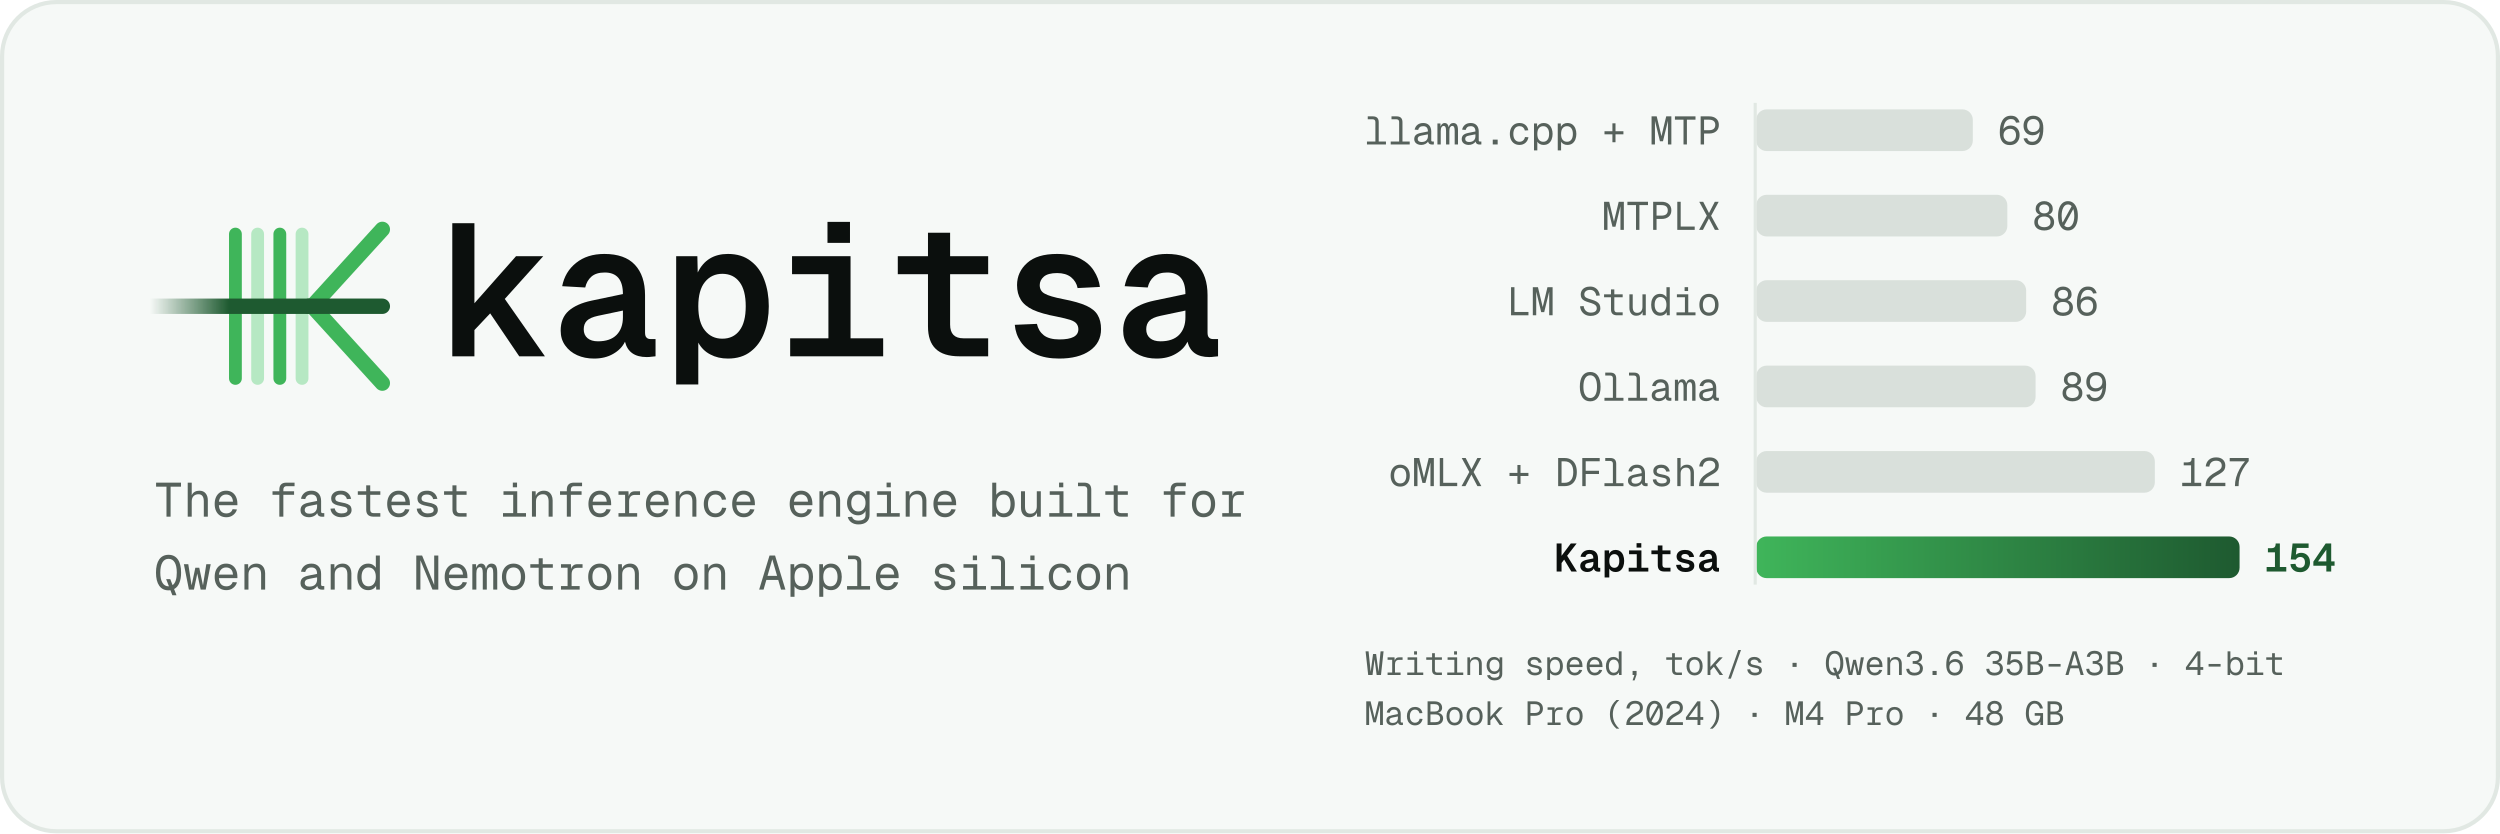
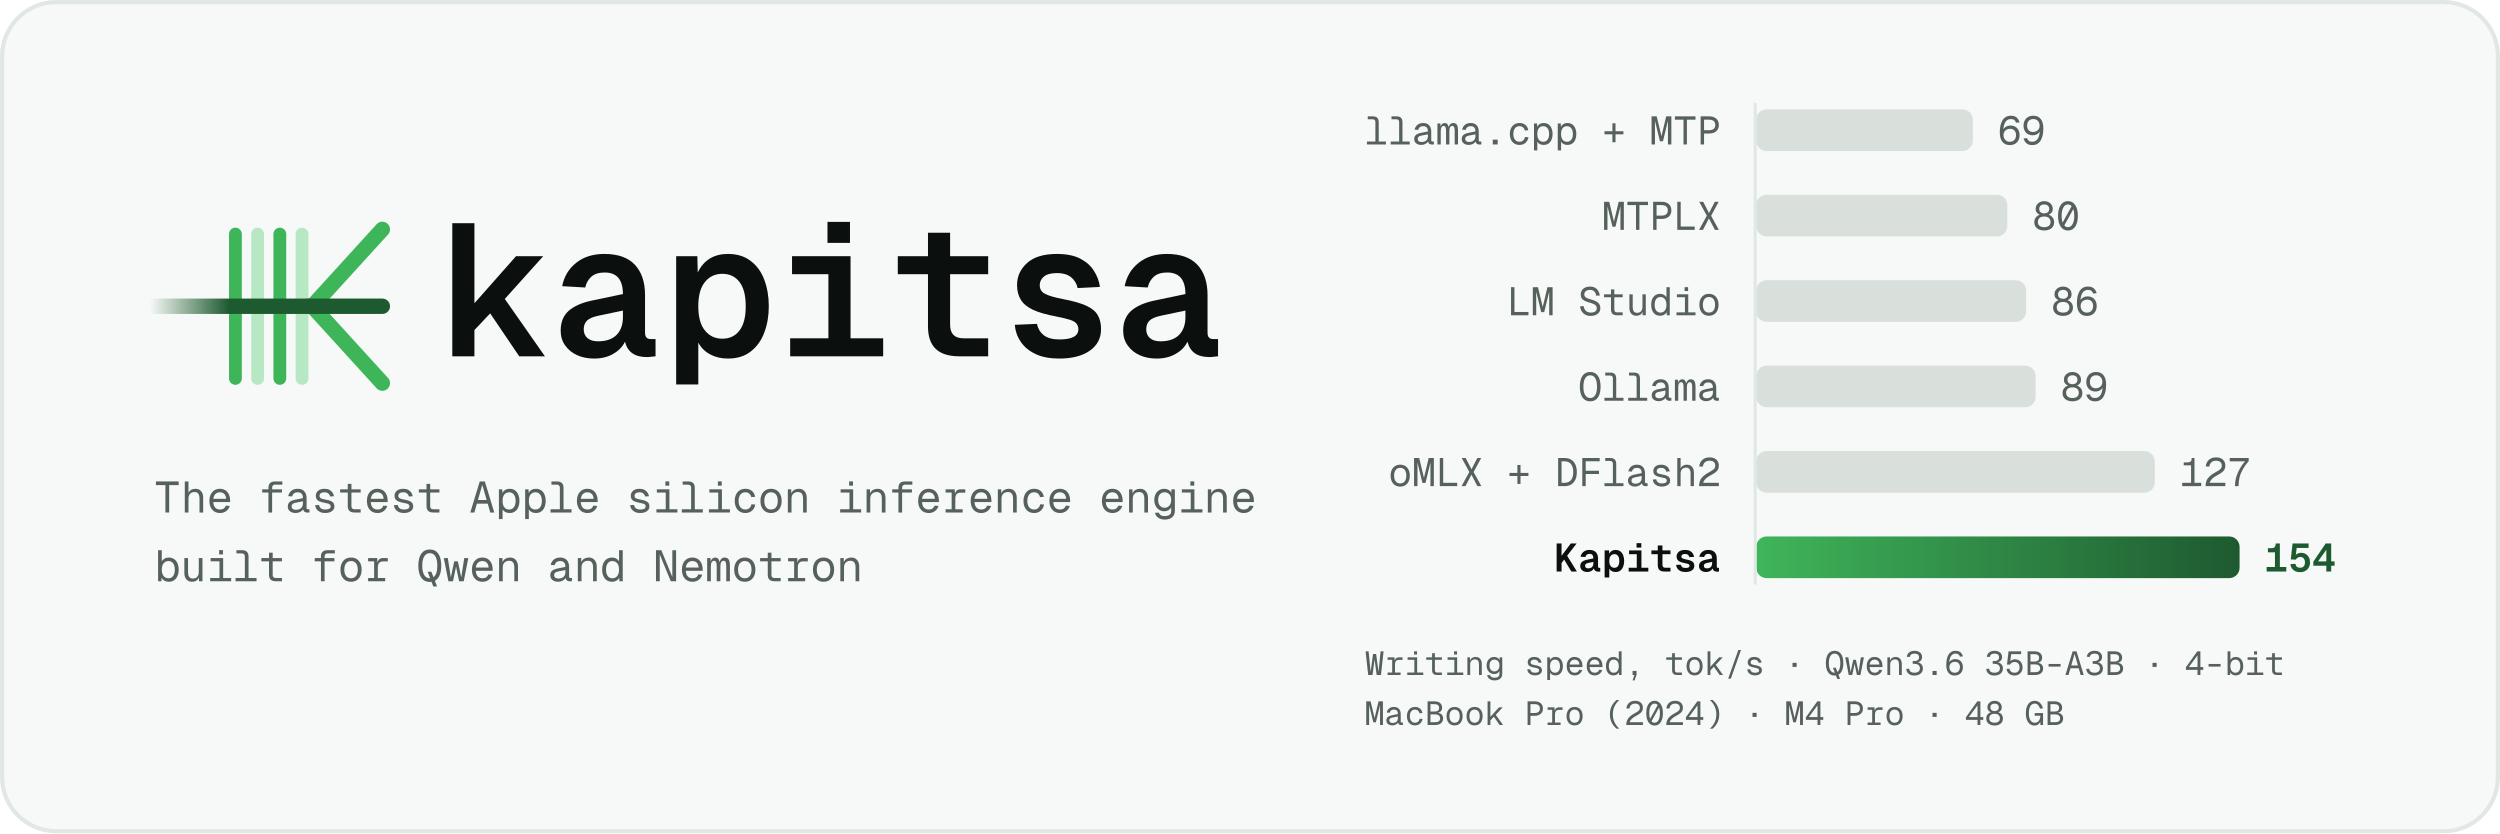
<svg xmlns="http://www.w3.org/2000/svg" width="1200" height="400" viewBox="0 0 1200 400" role="img" aria-labelledby="t d">
  <defs>
    <linearGradient id="hwin" x1="0" x2="46.25" y1="0" y2="0" gradientUnits="userSpaceOnUse">
      <stop offset="0" stop-color="#1E5A30" stop-opacity="0" />
      <stop offset="1" stop-color="#1E5A30" />
    </linearGradient>
    <linearGradient id="hwk" x1="0" x2="1" y1="0" y2="0">
      <stop offset="0" stop-color="#3FB55A" />
      <stop offset="1" stop-color="#1E5A30" />
    </linearGradient>
    <path id="gs0" d="m70 0v710h118v-427l222 251h145l-205-228 214-306h-137l-155 229-84-89v-140z" />
    <path id="gs1" d="m226-12q-50 0-90 18-40 18-64 52-24 33-24 79 0 67 42 105 43 38 123 55l167 35q0 115-97 115-46 0-71-22-25-22-33-58l-123 7q15 77 74 124 59 48 151 48 109 0 163-58 54-58 54-162v-199q0-20 8-27 7-8 22-8h26v-92q-6-1-20-2-13-2-27-2-96 0-116 82-19-40-63-65-43-25-102-25zm21 92q65 0 99 34 34 35 34 94v36l-133-28q-42-9-59-26-17-17-17-46 0-30 20-47 20-17 56-17z" />
    <path id="gs2" d="m64-150v684h113l2-87q48 99 161 99 74 0 122-38 49-37 72-100 24-64 24-141 0-77-24-140-23-63-72-101-48-38-122-38-53 0-94 22-41 21-64 63v-223zm246 244q59 0 92 44 33 43 33 129 0 86-33 129-33 44-92 44-57 0-92-43-36-43-36-130 0-87 36-130 35-43 92-43z" />
    <path id="gs3" d="m72 0v96h204v342h-194v96h312v-438h174v-96zm199 605v112h120v-112z" />
    <path id="gs4" d="m375 0q-86 0-127 40-41 39-41 120v278h-161v96h161v125h118v-125h203v-96h-203v-269q0-73 71-73h132v-96z" />
    <path id="gs5" d="m307-12q-75 0-126 24-51 24-79 65-28 41-32 91l118 5q8-38 37-61 29-22 83-22 101 0 101 54 0 17-9 29-8 12-33 21-25 8-74 18-80 15-126 36-46 22-65 54-20 32-20 78 0 70 54 118 53 48 159 48 76 0 124-25 48-25 73-65 26-40 32-86l-119-6q-7 35-35 58-28 22-74 22-49 0-71-19-22-19-22-45 0-32 27-46 26-15 98-29 79-15 123-35 44-20 61-50 18-30 18-75 0-73-60-115-60-42-163-42z" />
    <path id="gr6" d="m257 0v626h-217v84h520v-84h-217v-626z" />
    <path id="gr7" d="m100 0v710h84v-263q21 49 63 72 42 23 96 23 86 0 131-56 46-56 46-145v-341h-84v317q0 151-111 151-64 0-103-39-38-39-38-113v-316z" />
    <path id="gr8" d="m306-12q-75 0-130 34-54 34-84 96-29 63-29 147 0 84 29 146 30 62 84 97 53 34 126 34 69 0 122-32 53-33 83-95 30-62 30-151v-25h-386q5-85 45-128 41-43 110-43 52 0 86 24 33 25 46 65l90-7q-21-71-80-116-58-46-142-46zm-155 325h294q-6 77-45 113-39 36-98 36-61 0-100-38-40-37-51-111z" />
    <path id="gr9" d="m212 0v456h-142v74h142v34q0 71 36 108 37 38 112 38h170v-74h-170q-31 0-48-20-16-19-16-52v-34h224v-74h-224v-456z" />
    <path id="gra" d="m230-12q-50 0-90 18-40 18-63 50-23 33-23 76 0 68 40 106 41 37 128 54l178 36q0 68-30 101-31 33-88 33-55 0-86-24-31-25-43-71l-89 7q15 75 72 122 56 46 146 46 96 0 149-58 53-57 53-158v-220q0-18 8-25 8-7 24-7h34v-74q-16-2-44-2-42 0-68 17-25 17-34 55l-1 5q-21-39-69-63-47-24-104-24zm8 74q81 0 122 41 40 41 40 107v46l-162-32q-54-10-75-30-21-21-21-54 0-37 26-58 25-20 70-20z" />
    <path id="grb" d="m310-12q-69 0-119 24-50 24-79 64-28 41-32 91l88 6q8-49 44-77 35-28 98-28 59 0 92 17 32 17 32 53 0 23-11 38-11 15-41 26-30 10-88 20-77 14-120 34-44 21-62 52-18 31-18 74 0 69 52 114 52 46 149 46 66 0 111-24 44-23 70-62 26-38 34-84l-88-6q-9 42-42 69-32 27-86 27-58 0-86-23-28-23-28-57 0-40 30-57 30-17 102-29 82-13 127-34 45-20 63-50 18-30 18-74 0-47-28-80-27-34-74-52-48-18-108-18z" />
    <path id="grc" d="m378 0q-153 0-153 146v310h-175v74h175v124h84v-124h211v-74h-211v-310q0-72 69-72h142v-74z" />
-     <path id="grd" d="m80 0v74h213v382h-203v74h287v-456h183v-74zm205 613v98h88v-98z" />
-     <path id="gre" d="m84 0v530h77l2-95q21 54 67 81 47 26 102 26 61 0 102-27 40-27 61-73 21-45 21-101v-341h-84v317q0 74-29 113-29 38-89 38-61 0-104-38-42-39-42-113v-317z" />
-     <path id="grf" d="m90 0v74h138v382h-138v74h208l6-103q25 103 127 103h109v-76h-108q-58 0-89-34-31-35-31-100v-246h168v-74z" />
-     <path id="gr10" d="m314-12q-74 0-129 34-55 34-85 96-30 63-30 147 0 84 30 146 30 62 85 97 55 34 129 34 89 0 148-48 58-47 74-136l-88-6q-12 53-48 82-35 28-86 28-73 0-114-52-42-53-42-145 0-92 42-145 41-52 114-52 51 0 88 30 38 30 50 90l88-6q-16-88-76-141-61-53-150-53z" />
-     <path id="gr11" d="m297-162q-85 0-145 42-60 42-77 112l88 6q12-37 43-58 30-22 91-22 72 0 111 29 38 29 38 87v86q-19-42-61-67-42-25-94-25-67 0-119 33-53 33-82 91-30 58-30 133 0 76 29 133 29 58 81 91 51 33 117 33 56 0 101-26 44-26 62-70v84h80v-494q0-93-62-146-61-52-171-52zm-2 270q68 0 109 48 41 47 42 129 2 82-40 129-42 48-111 48-70 0-109-48-38-47-38-129 0-82 40-129 39-48 107-48z" />
-     <path id="gr12" d="m333-12q-55 0-98 24-43 24-66 67l-3-79h-76v710h84v-254q19 33 61 60 42 26 98 26 70 0 121-34 51-34 78-96 28-62 28-147 0-85-28-147-27-62-78-96-51-34-121-34zm-5 80q67 0 106 53 38 53 38 144 0 92-38 145-39 52-104 52-73 0-114-52-42-53-42-145 0-91 41-144 41-53 113-53z" />
-     <path id="gr13" d="m263-12q-79 0-126 54-47 53-47 147v341h84v-318q0-77 28-114 27-36 84-36 62 0 98 40 36 41 36 112v316h84v-530h-80v86q-44-98-161-98z" />
-     <path id="gr14" d="m60 0v74h213v494q0 32-18 50-18 18-50 18h-125v74h129q148 0 148-148v-488h183v-74z" />
-     <path id="gr15" d="m300-12q-73 0-128 34-54 34-84 96-30 63-30 147 0 85 30 147 30 62 84 96 55 34 128 34 73 0 128-34 54-34 84-96 30-62 30-147 0-84-30-147-30-62-84-96-55-34-128-34zm0 80q73 0 114 52 40 53 40 145 0 92-40 145-41 52-114 52-73 0-114-52-40-53-40-145 0-92 40-145 41-52 114-52z" />
-     <path id="gr16" d="m300-16q-126 0-194 96-68 96-68 274 0 179 68 276 68 96 194 96 126 0 194-96 68-97 68-276 0-131-38-218-37-88-108-125l50-130h-86l-41 106q-19-3-39-3zm0 84q4 0 8 0l-58 150h86l48-125q88 63 88 261 0 140-44 214-45 74-128 74-82 0-127-74-45-74-45-214 0-139 45-212 45-74 127-74z" />
-     <path id="gr17" d="m125 0l-105 530h92l69-442 78 368h82l78-368 69 442h92l-104-530h-106l-70 334-70-334z" />
-     <path id="gr18" d="m267-12q-70 0-121 34-51 34-78 96-28 62-28 147 0 85 28 147 27 62 78 96 51 34 121 34 56 0 98-26 42-27 61-60v254h84v-710h-76l-3 79q-23-43-66-67-43-24-98-24zm5 80q72 0 113 53 41 53 41 144 0 92-41 145-41 52-115 52-65 0-104-52-38-53-38-145 0-91 38-144 39-53 106-53z" />
-     <path id="gr19" d="m70 0v710h122l252-613v613h86v-710h-122l-252 613v-613z" />
-     <path id="gr1a" d="m40 0v530h77l2-78q14 42 41 66 26 24 64 24 79 0 99-99l1-6q13 49 42 77 30 28 72 28 64 0 93-44 29-44 29-146v-352h-84v340q0 71-15 100-15 28-47 28-31 0-52-31-20-31-20-99v-338h-84v340q0 68-14 98-15 30-48 30-31 0-52-31-20-31-20-99v-338z" />
-     <path id="gr1b" d="m26 0l216 710h116l216-710h-92l-58 202h-248l-58-202zm274 632l-100-346h200z" />
-     <path id="gr1c" d="m80-150v680h78l1-85q24 47 67 72 42 25 96 25 79 0 130-39 50-39 74-102 24-63 24-136 0-73-24-136-24-63-74-102-51-39-130-39-52 0-94 22-43 22-64 60v-220zm234 218q69 0 108 52 40 52 40 145 0 93-40 145-39 52-108 52-69 0-110-50-40-49-40-147 0-97 40-147 40-50 110-50z" />
+     <path id="grd" d="m26 0l216 710h116l216-710h-92l-58 202h-248l-58-202zm274 632l-100-346h200z" />
+     <path id="gre" d="m80-150v680h78l1-85q24 47 67 72 42 25 96 25 79 0 130-39 50-39 74-102 24-63 24-136 0-73-24-136-24-63-74-102-51-39-130-39-52 0-94 22-43 22-64 60v-220zm234 218q69 0 108 52 40 52 40 145 0 93-40 145-39 52-108 52-69 0-110-50-40-49-40-147 0-97 40-147 40-50 110-50z" />
+     <path id="grf" d="m60 0v74h213v494q0 32-18 50-18 18-50 18h-125v74h129q148 0 148-148v-488h183v-74z" />
+     <path id="gr10" d="m80 0v74h213v382h-203v74h287v-456h183v-74zm205 613v98h88v-98z" />
+     <path id="gr11" d="m314-12q-74 0-129 34-55 34-85 96-30 63-30 147 0 84 30 146 30 62 85 97 55 34 129 34 89 0 148-48 58-47 74-136l-88-6q-12 53-48 82-35 28-86 28-73 0-114-52-42-53-42-145 0-92 42-145 41-52 114-52 51 0 88 30 38 30 50 90l88-6q-16-88-76-141-61-53-150-53z" />
+     <path id="gr12" d="m300-12q-73 0-128 34-54 34-84 96-30 63-30 147 0 85 30 147 30 62 84 96 55 34 128 34 73 0 128-34 54-34 84-96 30-62 30-147 0-84-30-147-30-62-84-96-55-34-128-34zm0 80q73 0 114 52 40 53 40 145 0 92-40 145-41 52-114 52-73 0-114-52-40-53-40-145 0-92 40-145 41-52 114-52z" />
+     <path id="gr13" d="m84 0v530h77l2-95q21 54 67 81 47 26 102 26 61 0 102-27 40-27 61-73 21-45 21-101v-341h-84v317q0 74-29 113-29 38-89 38-61 0-104-38-42-39-42-113v-317z" />
+     <path id="gr14" d="m90 0v74h138v382h-138v74h208l6-103q25 103 127 103h109v-76h-108q-58 0-89-34-31-35-31-100v-246h168v-74z" />
+     <path id="gr15" d="m297-162q-85 0-145 42-60 42-77 112l88 6q12-37 43-58 30-22 91-22 72 0 111 29 38 29 38 87v86q-19-42-61-67-42-25-94-25-67 0-119 33-53 33-82 91-30 58-30 133 0 76 29 133 29 58 81 91 51 33 117 33 56 0 101-26 44-26 62-70v84h80v-494q0-93-62-146-61-52-171-52zm-2 270q68 0 109 48 41 47 42 129 2 82-40 129-42 48-111 48-70 0-109-48-38-47-38-129 0-82 40-129 39-48 107-48z" />
+     <path id="gr16" d="m333-12q-55 0-98 24-43 24-66 67l-3-79h-76v710h84v-254q19 33 61 60 42 26 98 26 70 0 121-34 51-34 78-96 28-62 28-147 0-85-28-147-27-62-78-96-51-34-121-34zm-5 80q67 0 106 53 38 53 38 144 0 92-38 145-39 52-104 52-73 0-114-52-42-53-42-145 0-91 41-144 41-53 113-53z" />
+     <path id="gr17" d="m263-12q-79 0-126 54-47 53-47 147v341h84v-318q0-77 28-114 27-36 84-36 62 0 98 40 36 41 36 112v316h84v-530h-80v86q-44-98-161-98z" />
+     <path id="gr18" d="m300-16q-126 0-194 96-68 96-68 274 0 179 68 276 68 96 194 96 126 0 194-96 68-97 68-276 0-131-38-218-37-88-108-125l50-130h-86l-41 106q-19-3-39-3zm0 84q4 0 8 0l-58 150h86l48-125q88 63 88 261 0 140-44 214-45 74-128 74-82 0-127-74-45-74-45-214 0-139 45-212 45-74 127-74z" />
+     <path id="gr19" d="m125 0l-105 530h92l69-442 78 368h82l78-368 69 442h92l-104-530h-106l-70 334-70-334z" />
+     <path id="gr1a" d="m267-12q-70 0-121 34-51 34-78 96-28 62-28 147 0 85 28 147 27 62 78 96 51 34 121 34 56 0 98-26 42-27 61-60v254h84v-710h-76l-3 79q-23-43-66-67-43-24-98-24zm5 80q72 0 113 53 41 53 41 144 0 92-41 145-41 52-115 52-65 0-104-52-38-53-38-145 0-91 38-144 39-53 106-53z" />
+     <path id="gr1b" d="m70 0v710h122l252-613v613h86v-710h-122l-252 613v-613z" />
+     <path id="gr1c" d="m40 0v530h77l2-78q14 42 41 66 26 24 64 24 79 0 99-99l1-6q13 49 42 77 30 28 72 28 64 0 93-44 29-44 29-146v-352h-84v340q0 71-15 100-15 28-47 28-31 0-52-31-20-31-20-99v-338h-84v340q0 68-14 98-15 30-48 30-31 0-52-31-20-31-20-99v-338z" />
    <path id="gr1d" d="m238 0v122h124v-122z" />
    <path id="gr1e" d="m61 256v78h200v200h78v-200h200v-78h-200v-200h-78v200z" />
    <path id="gr1f" d="m262 80l-126 517v-597h-86v710h130l120-501 120 501h130v-710h-86v597l-126-517z" />
    <path id="gr20" d="m90 0v710h216q111 0 178-58 66-57 66-159 0-102-66-159-67-58-178-58h-130v-276zm86 360h120q84 0 124 34 40 35 40 99 0 65-40 99-40 34-124 34h-120z" />
    <path id="gr21" d="m302-16q-120 0-186 82-66 82-66 234 0 88 14 165 15 77 48 135 32 59 86 92 53 34 132 34 95 0 147-46 52-47 73-122l-90-8q-12 42-42 67-29 25-88 25-80 0-129-62-49-62-60-186l-1-7q26 39 72 65 45 26 106 26 70 0 122-30 52-30 81-84 29-55 29-128 0-78-32-134-31-57-86-88-56-30-130-30zm2 84q70 0 113 44 43 45 43 124 0 74-40 117-41 43-108 43-48 0-86-20-38-19-60-55-22-36-22-85 0-73 44-120 43-48 116-48z" />
    <path id="gr22" d="m298 726q120 0 186-82 66-82 66-234 0-88-14-165-15-77-48-135-32-59-86-92-53-34-132-34-94 0-146 46-53 47-74 122l90 8q12-42 42-67 30-25 88-25 80 0 129 62 49 62 60 186l1 7q-26-39-72-65-45-26-106-26-70 0-122 30-52 30-81 84-29 55-29 128 0 78 32 134 31 57 87 88 56 30 129 30zm-2-84q-70 0-113-44-43-44-43-124 0-73 40-116 41-44 108-44 48 0 86 20 38 19 60 55 22 36 22 85 0 74-43 121-43 47-117 47z" />
    <path id="gr23" d="m100 0v710h86v-626h354v-84z" />
    <path id="gr24" d="m50 0l196 357-192 353h100l147-285 147 285h98l-192-354 196-356h-100l-151 289-151-289z" />
    <path id="gr25" d="m300-16q-70 0-127 24-57 24-90 71-33 47-33 116 0 69 37 117 37 48 100 70-47 19-75 56-28 36-28 93 0 56 28 100 28 44 76 69 49 26 112 26 63 0 112-26 49-25 76-69 28-44 28-100 0-57-28-93-28-37-75-56 63-22 100-70 37-48 37-117 0-69-33-116-33-47-89-71-57-24-128-24zm0 433q57 0 92 29 34 28 34 85 0 51-34 81-33 30-92 30-58 0-92-30-34-30-34-81 0-57 34-85 35-29 92-29zm0-349q70 0 115 32 45 33 45 100 0 62-40 100-40 37-120 37-79 0-120-37-40-38-40-100 0-67 45-100 45-32 115-32z" />
    <path id="gr26" d="m300-16q-77 0-134 45-56 45-86 128-30 83-30 197 0 115 30 198 30 83 86 128 57 46 134 46 78 0 134-46 56-45 86-128 30-83 30-198 0-114-30-197-30-83-86-128-56-45-134-45zm-160 370q0-100 25-170l228 415q-39 43-93 43-74 0-117-78-43-77-43-210zm160-286q74 0 117 78 43 77 43 208 0 101-25 171l-228-414q39-43 93-43z" />
    <path id="gr27" d="m311-16q-75 0-133 31-58 31-93 85-35 55-41 127l90 6q11-79 58-122 46-43 121-43 74 0 113 28 40 29 40 81 0 34-16 59-15 24-58 46-42 21-125 44-74 21-119 46-46 26-66 62-21 37-21 90 0 60 29 106 28 45 81 70 53 26 126 26 73 0 125-30 52-29 82-80 31-51 39-116l-90-6q-9 65-47 106-39 42-111 42-66 0-105-32-39-31-39-82 0-33 15-54 14-22 51-38 37-17 104-36 87-24 139-54 51-30 74-71 22-41 22-100 0-56-31-99-31-44-86-68-55-24-128-24z" />
    <path id="gr28" d="m300-16q-126 0-194 96-68 96-68 274 0 179 68 276 68 96 194 96 126 0 194-96 68-97 68-276 0-178-68-274-68-96-194-96zm0 84q83 0 128 74 44 73 44 212 0 140-44 214-45 74-128 74-82 0-127-74-45-74-45-214 0-139 45-212 45-74 127-74z" />
    <path id="gr29" d="m90 0v710h168q92 0 160-42 69-41 106-120 38-80 38-194 0-114-38-193-37-79-106-120-68-41-160-41zm86 84h77q104 0 161 68 58 67 58 202 0 135-58 204-57 68-161 68h-77z" />
    <path id="gr2a" d="m100 0v710h440v-82h-354v-240h336v-82h-336v-306z" />
    <path id="gr2b" d="m50 0q0 75 24 136 23 60 82 115 60 55 166 111 49 26 79 48 30 22 44 47 14 25 14 61 0 55-35 90-36 34-107 34-75 0-119-39-43-39-54-111l-90 6q12 104 80 166 68 62 183 62 110 0 171-57 61-57 61-149 0-54-18-94-18-39-61-73-42-34-116-73-96-51-146-103-49-52-52-93h394v-84z" />
    <path id="gr2c" d="m60 0v84h224v442h-186v74h96q57 0 82 25 24 25 24 85h70v-626h170v-84z" />
    <path id="gr2d" d="m192 0q0 110 30 220 31 109 88 212 57 103 136 194h-386v84h480v-78q-89-102-146-202-57-99-84-204-26-106-26-226z" />
    <path id="gs2e" d="m52 0v710h124v-312l234 312h148l-241-311 247-399h-140l-182 302-66-86v-216z" />
    <path id="gs2f" d="m52 0v114h210v372h-178v104h84q60 0 86 27 26 27 26 93h106v-596h162v-114z" />
    <path id="gs30" d="m299-16q-73 0-127 26-53 27-84 73-31 46-36 104l128 8q13-99 119-99 56 0 89 35 32 35 32 100 0 65-32 101-32 36-88 36-36 0-66-18-30-19-43-49l-129 5 45 404h405v-114h-301l-21-172q26 24 60 36 33 13 70 13 70 0 121-31 51-32 79-86 28-55 28-125 0-73-32-129-31-55-87-86-56-32-130-32z" />
    <path id="gs31" d="m360 0v146h-328v104l312 460h139v-454h85v-110h-85v-146zm-210 256h210v295z" />
    <path id="gr32" d="m108 0l-78 710h90l62-617 72 537h92l72-537 62 617h90l-78-710h-130l-62 469-62-469z" />
    <path id="gr33" d="m240-162l54 162h-54v122h120v-112l-60-172z" />
    <path id="gr34" d="m90 0v710h84v-465l258 285h112l-209-225 219-305h-102l-174 248-104-110v-138z" />
    <path id="gr35" d="m108-110l304 860h80l-304-860z" />
    <path id="gr36" d="m238 243v122h124v-122z" />
    <path id="gr37" d="m294-16q-115 0-177 56-62 55-67 143l89 6q6-65 49-93 42-28 106-28 43 0 81 12 38 13 61 42 24 28 24 76 0 71-46 104-46 33-115 33h-56v84h56q37 0 68 11 31 11 49 36 19 24 19 64 0 55-35 84-35 28-101 28-67 0-101-27-35-27-42-74l-90 6q10 80 70 129 60 50 163 50 104 0 165-52 61-51 61-140 0-114-123-152 69-19 108-68 40-48 40-116 0-68-33-116-33-48-91-73-58-25-132-25z" />
    <path id="gr38" d="m298-16q-69 0-120 25-52 25-82 70-31 45-36 104l90 6q8-60 48-91 39-30 100-30 69 0 110 42 42 43 42 118 0 75-40 118-39 44-110 44-42 0-80-20-39-21-56-59h-92l47 399h378v-84h-299l-26-214q26 30 64 45 38 15 76 15 68 0 120-32 51-31 80-86 28-55 28-126 0-71-31-126-31-56-85-87-55-31-126-31z" />
    <path id="gr39" d="m90 0v710h200q117 0 176-52 60-52 60-142 0-58-35-98-35-41-94-52 75-10 117-54 42-45 42-114 0-92-64-145-64-53-177-53zm86 403h118q74 0 108 29 34 29 34 82 0 54-34 83-34 29-108 29h-118zm0-319h140q77 0 114 30 36 30 36 84 0 57-38 89-38 32-112 32h-140z" />
    <path id="gr3a" d="m120 252v79h360v-79z" />
    <path id="gr3b" d="m388 0v154h-348v78l342 478h92v-472h86v-84h-86v-154zm-260 238h260v352z" />
    <path id="gr3c" d="m356-110q-78 69-120 140-43 72-60 144-16 73-16 146 0 73 16 146 17 72 60 144 42 71 120 140h84q-75-71-117-143-42-72-59-143-17-72-17-144 0-72 17-144 17-71 59-142 42-72 117-144z" />
    <path id="gr3d" d="m244-110h-84q75 72 117 144 42 71 59 142 17 72 17 144 0 72-17 144-17 71-59 143-42 72-117 143h84q78-69 120-140 43-72 60-144 16-73 16-146 0-73-16-146-17-72-60-144-42-71-120-140z" />
    <path id="gr3e" d="m298-16q-75 0-134 42-58 41-92 124-34 82-34 204 0 115 32 198 31 83 90 128 59 46 142 46 65 0 116-29 50-29 84-81 34-51 49-118l-90-6q-17 66-57 108-39 42-102 42-83 0-128-75-46-75-46-213 0-137 46-212 47-74 132-74 76 0 120 58 45 59 48 151h-170v82h250v-359h-80l-2 98q-25-52-66-83-42-31-108-31z" />
  </defs>
  <rect x="1" y="1" width="1198" height="398" rx="26" fill="#F6F9F7" stroke="#E1E8E3" stroke-width="2" />
  <g transform="translate(72 106) scale(0.82)" fill="none">
    <path d="M0 50H46.75" stroke="url(#hwin)" stroke-width="9" />
    <rect x="46.25" y="4" width="7.5" height="92" rx="3.75" fill="#3FB55A" />
    <rect x="59.25" y="4" width="7.5" height="92" rx="3.75" fill="#B6E8C3" />
    <rect x="72.25" y="4" width="7.5" height="92" rx="3.75" fill="#3FB55A" />
    <rect x="85.25" y="4" width="7.5" height="92" rx="3.75" fill="#B6E8C3" />
    <path d="M46.25 50H95" stroke="#1E5A30" stroke-width="9" />
    <path d="M95 50L136 5M95 50L136 95" stroke="#3FB55A" stroke-width="9" stroke-linecap="round" />
    <path d="M93 50H136" stroke="#1E5A30" stroke-width="9" stroke-linecap="round" />
  </g>
  <g transform="translate(210.8 171.03) scale(0.09 -0.09)" fill="#0B0F0D">
    <use href="#gs0" />
    <use href="#gs1" x="600" />
    <use href="#gs2" x="1200" />
    <use href="#gs3" x="1800" />
    <use href="#gs4" x="2400" />
    <use href="#gs5" x="3000" />
    <use href="#gs1" x="3600" />
  </g>
-   <g transform="translate(74 248) scale(0.023 -0.023)" fill="#56615B">
+   <g transform="translate(74 246) scale(0.021 -0.021)" fill="#56615B">
    <use href="#gr6" />
    <use href="#gr7" x="600" />
    <use href="#gr8" x="1200" />
    <use href="#gr9" x="2400" />
    <use href="#gra" x="3000" />
    <use href="#grb" x="3600" />
    <use href="#grc" x="4200" />
    <use href="#gr8" x="4800" />
    <use href="#grb" x="5400" />
    <use href="#grc" x="6000" />
    <use href="#grd" x="7200" />
    <use href="#gre" x="7800" />
-     <use href="#gr9" x="8400" />
-     <use href="#gr8" x="9000" />
-     <use href="#grf" x="9600" />
-     <use href="#gr8" x="10200" />
-     <use href="#gre" x="10800" />
+     <use href="#gre" x="8400" />
+     <use href="#grf" x="9000" />
+     <use href="#gr8" x="9600" />
+     <use href="#grb" x="10800" />
    <use href="#gr10" x="11400" />
-     <use href="#gr8" x="12000" />
-     <use href="#gr8" x="13200" />
-     <use href="#gre" x="13800" />
-     <use href="#gr11" x="14400" />
-     <use href="#grd" x="15000" />
-     <use href="#gre" x="15600" />
-     <use href="#gr8" x="16200" />
-     <use href="#gr12" x="17400" />
-     <use href="#gr13" x="18000" />
-     <use href="#grd" x="18600" />
-     <use href="#gr14" x="19200" />
-     <use href="#grc" x="19800" />
-     <use href="#gr9" x="21000" />
-     <use href="#gr15" x="21600" />
-     <use href="#grf" x="22200" />
-   </g>
-   <g transform="translate(74 283) scale(0.023 -0.023)" fill="#56615B">
+     <use href="#grf" x="12000" />
+     <use href="#gr10" x="12600" />
+     <use href="#gr11" x="13200" />
+     <use href="#gr12" x="13800" />
+     <use href="#gr13" x="14400" />
+     <use href="#gr10" x="15600" />
+     <use href="#gr13" x="16200" />
+     <use href="#gr9" x="16800" />
+     <use href="#gr8" x="17400" />
+     <use href="#gr14" x="18000" />
+     <use href="#gr8" x="18600" />
+     <use href="#gr13" x="19200" />
+     <use href="#gr11" x="19800" />
+     <use href="#gr8" x="20400" />
+     <use href="#gr8" x="21600" />
+     <use href="#gr13" x="22200" />
+     <use href="#gr15" x="22800" />
+     <use href="#gr10" x="23400" />
+     <use href="#gr13" x="24000" />
+     <use href="#gr8" x="24600" />
+   </g>
+   <g transform="translate(74 279) scale(0.021 -0.021)" fill="#56615B">
    <use href="#gr16" />
    <use href="#gr17" x="600" />
-     <use href="#gr8" x="1200" />
-     <use href="#gre" x="1800" />
-     <use href="#gra" x="3000" />
-     <use href="#gre" x="3600" />
-     <use href="#gr18" x="4200" />
-     <use href="#gr19" x="5400" />
-     <use href="#gr8" x="6000" />
-     <use href="#gr1a" x="6600" />
-     <use href="#gr15" x="7200" />
-     <use href="#grc" x="7800" />
-     <use href="#grf" x="8400" />
-     <use href="#gr15" x="9000" />
-     <use href="#gre" x="9600" />
-     <use href="#gr15" x="10800" />
-     <use href="#gre" x="11400" />
-     <use href="#gr1b" x="12600" />
-     <use href="#gr1c" x="13200" />
-     <use href="#gr1c" x="13800" />
+     <use href="#gr10" x="1200" />
+     <use href="#grf" x="1800" />
+     <use href="#grc" x="2400" />
+     <use href="#gr9" x="3600" />
+     <use href="#gr12" x="4200" />
+     <use href="#gr14" x="4800" />
+     <use href="#gr18" x="6000" />
+     <use href="#gr19" x="6600" />
+     <use href="#gr8" x="7200" />
+     <use href="#gr13" x="7800" />
+     <use href="#gra" x="9000" />
+     <use href="#gr13" x="9600" />
+     <use href="#gr1a" x="10200" />
+     <use href="#gr1b" x="11400" />
+     <use href="#gr8" x="12000" />
+     <use href="#gr1c" x="12600" />
+     <use href="#gr12" x="13200" />
+     <use href="#grc" x="13800" />
    <use href="#gr14" x="14400" />
-     <use href="#gr8" x="15000" />
-     <use href="#grb" x="16200" />
-     <use href="#grd" x="16800" />
-     <use href="#gr14" x="17400" />
-     <use href="#grd" x="18000" />
-     <use href="#gr10" x="18600" />
-     <use href="#gr15" x="19200" />
-     <use href="#gre" x="19800" />
+     <use href="#gr12" x="15000" />
+     <use href="#gr13" x="15600" />
  </g>
  <rect x="843" y="52.5" width="103.95" height="20" rx="5" fill="#D9E0DB" />
  <g transform="translate(655 69.34) scale(0.019 -0.019)" fill="#56615B">
-     <use href="#gr14" />
-     <use href="#gr14" x="600" />
+     <use href="#grf" />
+     <use href="#grf" x="600" />
    <use href="#gra" x="1200" />
-     <use href="#gr1a" x="1800" />
+     <use href="#gr1c" x="1800" />
    <use href="#gra" x="2400" />
    <use href="#gr1d" x="3000" />
-     <use href="#gr10" x="3600" />
-     <use href="#gr1c" x="4200" />
-     <use href="#gr1c" x="4800" />
+     <use href="#gr11" x="3600" />
+     <use href="#gre" x="4200" />
+     <use href="#gre" x="4800" />
    <use href="#gr1e" x="6000" />
    <use href="#gr1f" x="7200" />
    <use href="#gr6" x="7800" />
    <use href="#gr20" x="8400" />
  </g>
  <g transform="translate(958.95 69.34) scale(0.019 -0.019)" fill="#56615B">
    <use href="#gr21" />
    <use href="#gr22" x="600" />
  </g>
  <rect x="843" y="93.5" width="120.52" height="20" rx="5" fill="#D9E0DB" />
  <g transform="translate(769 110.34) scale(0.019 -0.019)" fill="#56615B">
    <use href="#gr1f" />
    <use href="#gr6" x="600" />
    <use href="#gr20" x="1200" />
    <use href="#gr23" x="1800" />
    <use href="#gr24" x="2400" />
  </g>
  <g transform="translate(975.52 110.34) scale(0.019 -0.019)" fill="#56615B">
    <use href="#gr25" />
    <use href="#gr26" x="600" />
  </g>
  <rect x="843" y="134.5" width="129.56" height="20" rx="5" fill="#D9E0DB" />
  <g transform="translate(723.4 151.34) scale(0.019 -0.019)" fill="#56615B">
    <use href="#gr23" />
    <use href="#gr1f" x="600" />
    <use href="#gr27" x="1800" />
    <use href="#grc" x="2400" />
-     <use href="#gr13" x="3000" />
-     <use href="#gr18" x="3600" />
-     <use href="#grd" x="4200" />
-     <use href="#gr15" x="4800" />
+     <use href="#gr17" x="3000" />
+     <use href="#gr1a" x="3600" />
+     <use href="#gr10" x="4200" />
+     <use href="#gr12" x="4800" />
  </g>
  <g transform="translate(984.56 151.34) scale(0.019 -0.019)" fill="#56615B">
    <use href="#gr25" />
    <use href="#gr21" x="600" />
  </g>
  <rect x="843" y="175.5" width="134.08" height="20" rx="5" fill="#D9E0DB" />
  <g transform="translate(757.6 192.34) scale(0.019 -0.019)" fill="#56615B">
    <use href="#gr28" />
-     <use href="#gr14" x="600" />
-     <use href="#gr14" x="1200" />
+     <use href="#grf" x="600" />
+     <use href="#grf" x="1200" />
    <use href="#gra" x="1800" />
-     <use href="#gr1a" x="2400" />
+     <use href="#gr1c" x="2400" />
    <use href="#gra" x="3000" />
  </g>
  <g transform="translate(989.08 192.34) scale(0.019 -0.019)" fill="#56615B">
    <use href="#gr25" />
    <use href="#gr22" x="600" />
  </g>
  <rect x="843" y="216.5" width="191.32" height="20" rx="5" fill="#D9E0DB" />
  <g transform="translate(666.4 233.34) scale(0.019 -0.019)" fill="#56615B">
-     <use href="#gr15" />
+     <use href="#gr12" />
    <use href="#gr1f" x="600" />
    <use href="#gr23" x="1200" />
    <use href="#gr24" x="1800" />
    <use href="#gr1e" x="3000" />
    <use href="#gr29" x="4200" />
    <use href="#gr2a" x="4800" />
-     <use href="#gr14" x="5400" />
+     <use href="#grf" x="5400" />
    <use href="#gra" x="6000" />
    <use href="#grb" x="6600" />
    <use href="#gr7" x="7200" />
    <use href="#gr2b" x="7800" />
  </g>
  <g transform="translate(1046.32 233.34) scale(0.019 -0.019)" fill="#56615B">
    <use href="#gr2c" />
    <use href="#gr2b" x="600" />
    <use href="#gr2d" x="1200" />
  </g>
  <rect x="843" y="257.5" width="232" height="20" rx="5" fill="url(#hwk)" />
  <g transform="translate(746.2 274.34) scale(0.019 -0.019)" fill="#0B0F0D">
    <use href="#gs2e" />
    <use href="#gs1" x="600" />
    <use href="#gs2" x="1200" />
    <use href="#gs3" x="1800" />
    <use href="#gs4" x="2400" />
    <use href="#gs5" x="3000" />
    <use href="#gs1" x="3600" />
  </g>
  <g transform="translate(1087 274.34) scale(0.019 -0.019)" fill="#1E5A30">
    <use href="#gs2f" />
    <use href="#gs30" x="600" />
    <use href="#gs31" x="1200" />
  </g>
  <path d="M842.5 49.38V280.62" stroke="#E1E8E3" stroke-width="1.5" />
  <g transform="translate(655 324) scale(0.016 -0.016)" fill="#56615B">
    <use href="#gr32" />
-     <use href="#grf" x="600" />
-     <use href="#grd" x="1200" />
+     <use href="#gr14" x="600" />
+     <use href="#gr10" x="1200" />
    <use href="#grc" x="1800" />
-     <use href="#grd" x="2400" />
-     <use href="#gre" x="3000" />
-     <use href="#gr11" x="3600" />
+     <use href="#gr10" x="2400" />
+     <use href="#gr13" x="3000" />
+     <use href="#gr15" x="3600" />
    <use href="#grb" x="4800" />
-     <use href="#gr1c" x="5400" />
+     <use href="#gre" x="5400" />
    <use href="#gr8" x="6000" />
    <use href="#gr8" x="6600" />
-     <use href="#gr18" x="7200" />
+     <use href="#gr1a" x="7200" />
    <use href="#gr33" x="7800" />
    <use href="#grc" x="9000" />
-     <use href="#gr15" x="9600" />
+     <use href="#gr12" x="9600" />
    <use href="#gr34" x="10200" />
    <use href="#gr35" x="10800" />
    <use href="#grb" x="11400" />
    <use href="#gr36" x="12600" />
-     <use href="#gr16" x="13800" />
-     <use href="#gr17" x="14400" />
+     <use href="#gr18" x="13800" />
+     <use href="#gr19" x="14400" />
    <use href="#gr8" x="15000" />
-     <use href="#gre" x="15600" />
+     <use href="#gr13" x="15600" />
    <use href="#gr37" x="16200" />
    <use href="#gr1d" x="16800" />
    <use href="#gr21" x="17400" />
    <use href="#gr37" x="18600" />
    <use href="#gr38" x="19200" />
    <use href="#gr39" x="19800" />
    <use href="#gr3a" x="20400" />
-     <use href="#gr1b" x="21000" />
+     <use href="#grd" x="21000" />
    <use href="#gr37" x="21600" />
    <use href="#gr39" x="22200" />
    <use href="#gr36" x="23400" />
    <use href="#gr3b" x="24600" />
    <use href="#gr3a" x="25200" />
-     <use href="#gr12" x="25800" />
-     <use href="#grd" x="26400" />
+     <use href="#gr16" x="25800" />
+     <use href="#gr10" x="26400" />
    <use href="#grc" x="27000" />
  </g>
  <g transform="translate(655 348) scale(0.016 -0.016)" fill="#56615B">
    <use href="#gr1f" />
    <use href="#gra" x="600" />
-     <use href="#gr10" x="1200" />
+     <use href="#gr11" x="1200" />
    <use href="#gr39" x="1800" />
-     <use href="#gr15" x="2400" />
-     <use href="#gr15" x="3000" />
+     <use href="#gr12" x="2400" />
+     <use href="#gr12" x="3000" />
    <use href="#gr34" x="3600" />
    <use href="#gr20" x="4800" />
-     <use href="#grf" x="5400" />
-     <use href="#gr15" x="6000" />
+     <use href="#gr14" x="5400" />
+     <use href="#gr12" x="6000" />
    <use href="#gr3c" x="7200" />
    <use href="#gr2b" x="7800" />
    <use href="#gr26" x="8400" />
    <use href="#gr2b" x="9000" />
    <use href="#gr3b" x="9600" />
    <use href="#gr3d" x="10200" />
    <use href="#gr36" x="11400" />
    <use href="#gr1f" x="12600" />
    <use href="#gr3b" x="13200" />
    <use href="#gr20" x="14400" />
-     <use href="#grf" x="15000" />
-     <use href="#gr15" x="15600" />
+     <use href="#gr14" x="15000" />
+     <use href="#gr12" x="15600" />
    <use href="#gr36" x="16800" />
    <use href="#gr3b" x="18000" />
    <use href="#gr25" x="18600" />
    <use href="#gr3e" x="19800" />
    <use href="#gr39" x="20400" />
  </g>
</svg>
